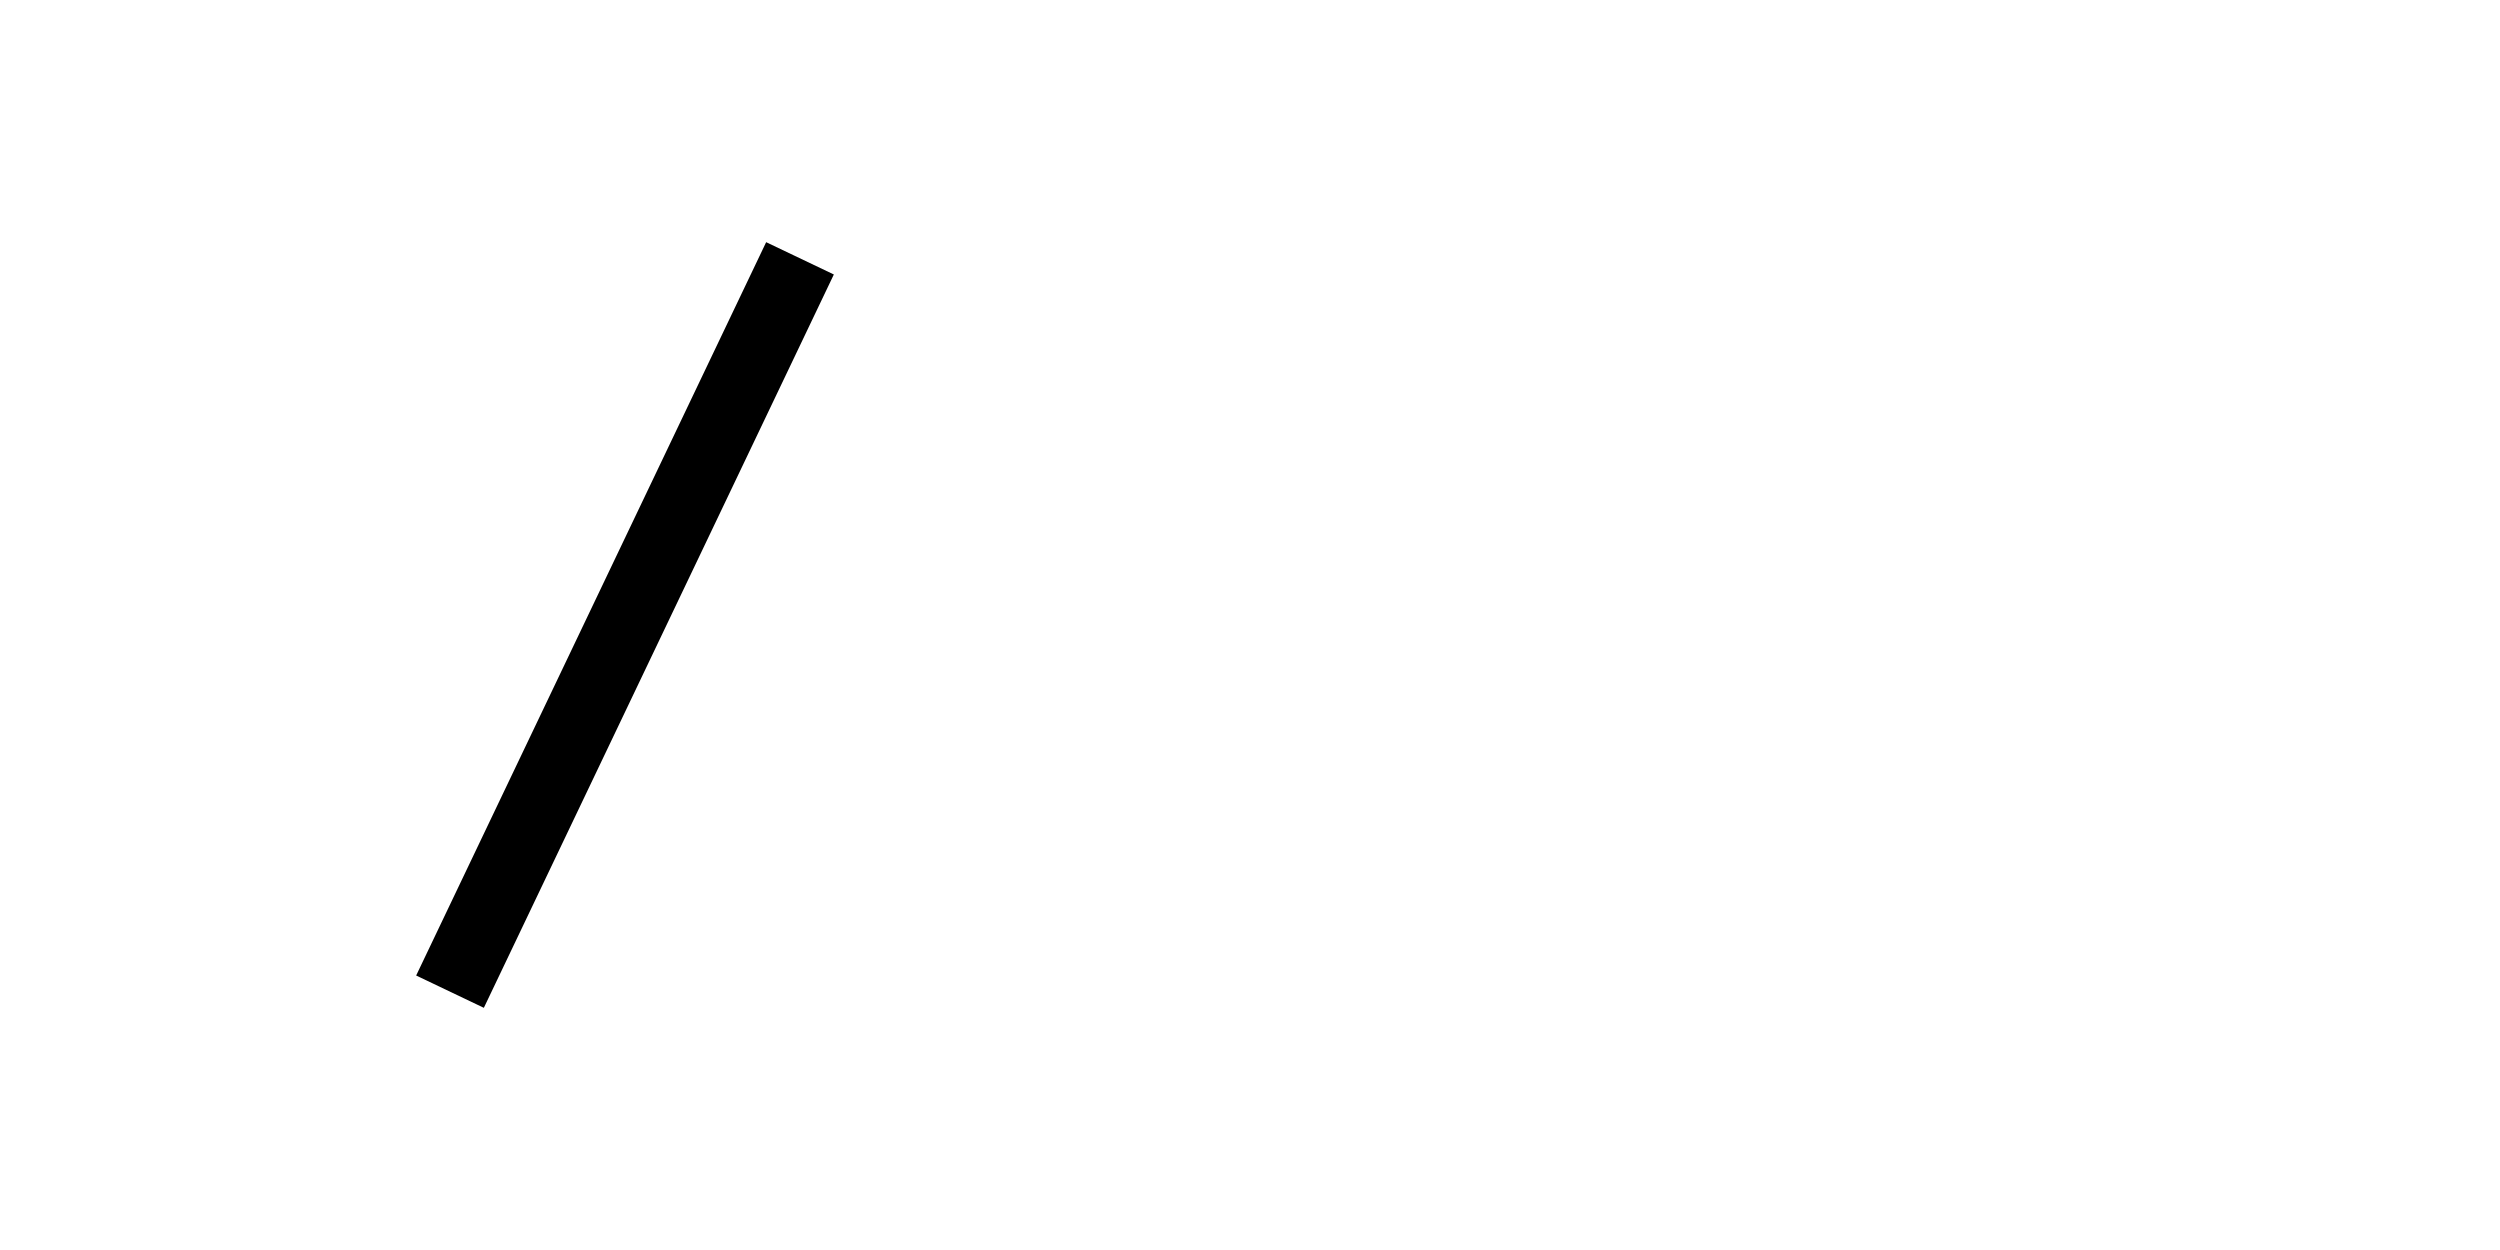
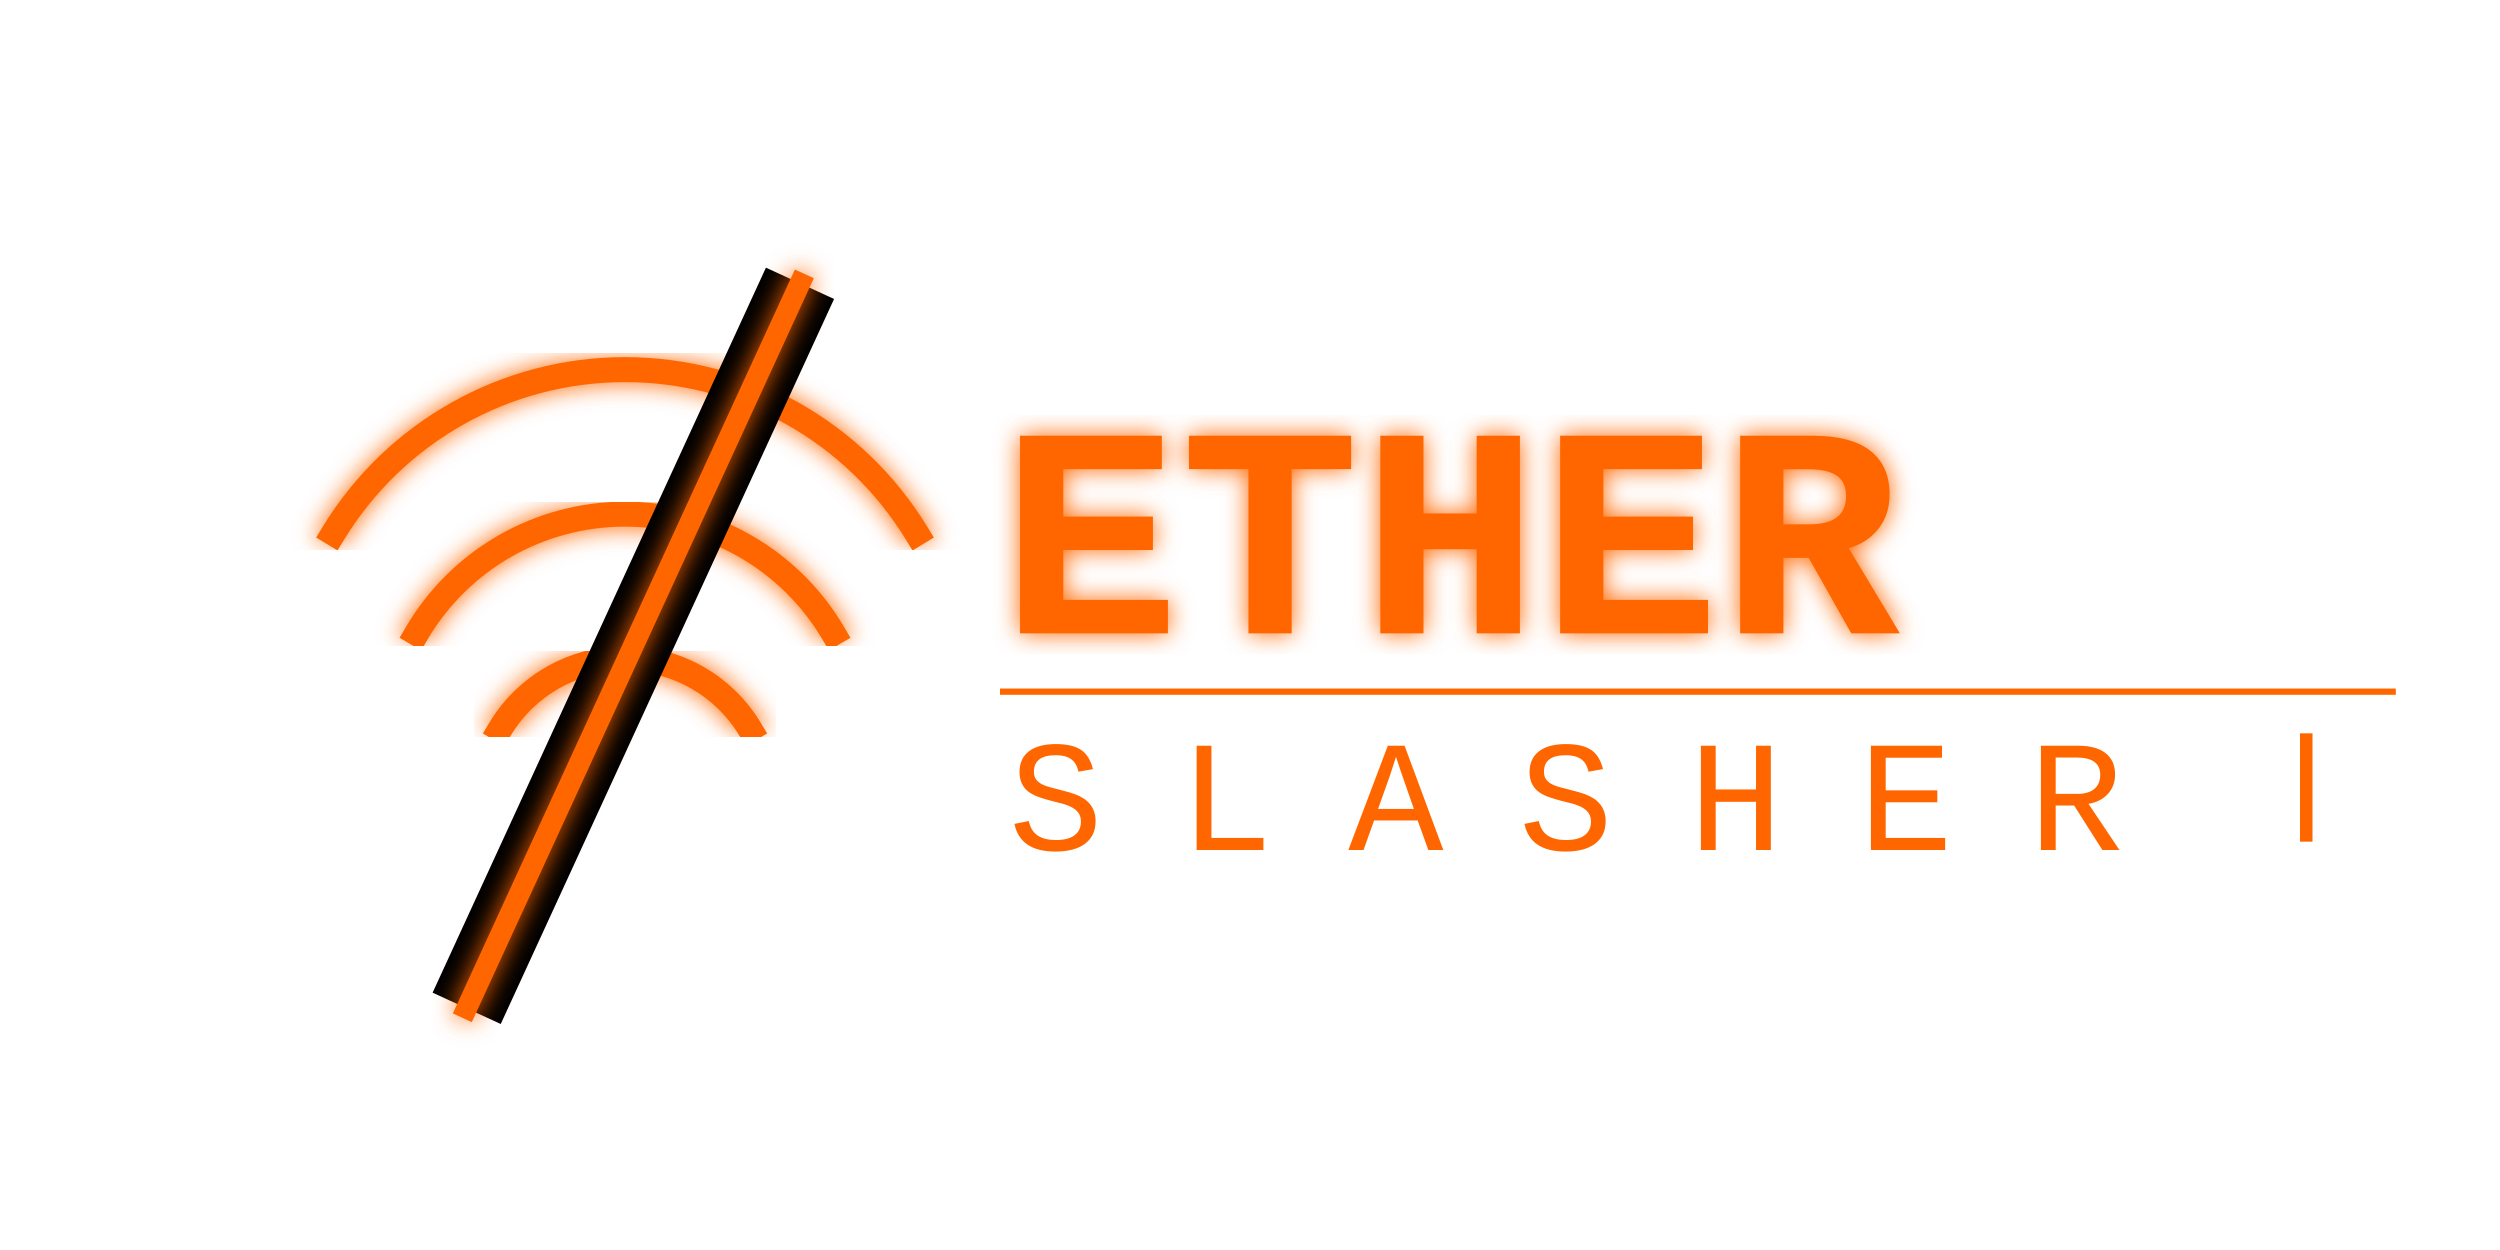
- <svg xmlns="http://www.w3.org/2000/svg" viewBox="0 0 600 300">
+ <svg xmlns="http://www.w3.org/2000/svg" viewBox="0 0 600 300" style="background:#000;width:100%;max-width:600px;display:block;margin:0 auto;">
  <defs>
    <filter id="glow">
      <feGaussianBlur stdDeviation="3" result="blur" />
      <feMerge>
        <feMergeNode in="blur" />
        <feMergeNode in="SourceGraphic" />
      </feMerge>
    </filter>
    <style>
-       /* Slash: draw top→bottom */
-       #slash-line {
-         stroke-dasharray: 200;
-         stroke-dashoffset: 200;
-         animation: draw-slash 0.5s ease-out 0.1s forwards;
-       }
-       @keyframes draw-slash {
-         to { stroke-dashoffset: 0; }
-       }
-       /* WiFi arcs: appear sequentially */
-       #arc1 { opacity: 0; animation: fade-arc 0.3s ease-out 0.5s forwards; }
-       #arc2 { opacity: 0; animation: fade-arc 0.3s ease-out 0.7s forwards; }
-       #arc3 { opacity: 0; animation: fade-arc 0.3s ease-out 0.9s forwards; }
-       #dot1 { opacity: 0; animation: fade-arc 0.2s ease-out 0.4s forwards; }
-       @keyframes fade-arc {
-         from { opacity: 0; transform: translateY(4px); }
-         to   { opacity: 1; transform: translateY(0); }
-       }
-       /* Text: appear after slash */
-       #text-ether   { opacity: 0; animation: fade-text 0.4s ease-out 0.55s forwards; }
-       #text-slasher { opacity: 0; animation: fade-text 0.4s ease-out 0.75s forwards; }
-       #text-sub     { opacity: 0; animation: fade-text 0.4s ease-out 0.95s forwards; }
-       #line-div     { opacity: 0; animation: fade-text 0.3s ease-out 0.6s forwards; }
-       #slash-cap1, #slash-cap2 { opacity: 0; animation: fade-arc 0.3s ease-out 0.5s forwards; }
-       @keyframes fade-text {
-         from { opacity: 0; }
-         to   { opacity: 1; }
-       }
-     </style>
+     @keyframes slash-in{0%{stroke-dashoffset:200;opacity:0}60%{stroke-dashoffset:0;opacity:1}100%{stroke-dashoffset:0;opacity:1}}
+     @keyframes tick-in{0%,40%{opacity:0}80%,100%{opacity:1}}
+     @keyframes text-in{0%,30%{opacity:0;letter-spacing:20px}80%,100%{opacity:1;letter-spacing:6px}}
+     @keyframes sub-in{0%,50%{opacity:0}90%,100%{opacity:0.85}}
+     @keyframes line-in{0%,45%{opacity:0;transform:scaleX(0)}85%,100%{opacity:0.5;transform:scaleX(1)}}
+     @keyframes arc1-pulse{0%,20%{opacity:0}50%{opacity:0.95}70%{opacity:0.3}85%{opacity:0.95}100%{opacity:0.3}}
+     @keyframes arc2-pulse{0%,30%{opacity:0}60%{opacity:0.7}75%{opacity:0.15}90%{opacity:0.7}100%{opacity:0.15}}
+     @keyframes arc3-pulse{0%,40%{opacity:0}70%{opacity:0.45}82%{opacity:0.08}95%{opacity:0.45}100%{opacity:0.08}}
+     @keyframes cursor-blink{0%,49%{opacity:1}50%,100%{opacity:0}}
+   </style>
  </defs>
-   <g transform="translate(150,155)" filter="url(#glow)">
-     <circle id="dot1" cx="0" cy="50" r="7" fill="#ff6600" />
-     <path id="arc1" d="M -28,-8 A 58,58 0 0,1 28,-8" fill="none" stroke="#ff6600" stroke-width="7" stroke-linecap="square" opacity="0.9" />
-     <path id="arc2" d="M -55,-38 A 90,90 0 0,1 55,-38" fill="none" stroke="#ff6600" stroke-width="7" stroke-linecap="square" opacity="0.65" />
-     <path id="arc3" d="M -82,-68 A 122,122 0 0,1 82,-68" fill="none" stroke="#ff6600" stroke-width="7" stroke-linecap="square" opacity="0.4" />
-   </g>
-   <line x1="108" y1="238" x2="192" y2="62" stroke="#000" stroke-width="18" />
-   <line id="slash-line" x1="108" y1="238" x2="192" y2="62" stroke="#ff6600" stroke-width="5" stroke-linecap="square" filter="url(#glow)" />
-   <line id="slash-cap1" x1="96" y1="244" x2="120" y2="244" stroke="#ff6600" stroke-width="3" stroke-linecap="square" />
-   <line id="slash-cap2" x1="180" y1="56" x2="204" y2="56" stroke="#ff6600" stroke-width="3" stroke-linecap="square" />
-   <text id="text-ether" x="220" y="148" font-family="'Courier New', monospace" font-size="72" font-weight="700" fill="#ff6600" letter-spacing="6" filter="url(#glow)">ETHER</text>
-   <line id="line-div" x1="220" y1="162" x2="560" y2="162" stroke="#ff6600" stroke-width="1.5" opacity="0.5" />
-   <text id="text-slasher" x="222" y="200" font-family="'Courier New', monospace" font-size="38" font-weight="400" fill="#ff6600" letter-spacing="18" opacity="0.85">SLASHER</text>
-   <text id="text-sub" x="222" y="228" font-family="'Courier New', monospace" font-size="13" fill="#ff6600" letter-spacing="4" opacity="0.4">WIFI AUDIT PLATFORM</text>
+   <circle cx="150" cy="210" r="0" fill="#ff6600" filter="url(#glow)">
+     <animate attributeName="r" values="0;0;9;7" dur="1.8s" fill="freeze" />
+     <animate attributeName="opacity" values="0;0;1;1" dur="1.8s" fill="freeze" />
+   </circle>
+   <path d="M 120,175 A 35,35 0 0,1 180,175" fill="none" stroke="#ff6600" stroke-width="6" stroke-linecap="square" filter="url(#glow)" style="animation:arc1-pulse 2s 1.5s ease-in-out infinite" />
+   <path d="M 100,152 A 58,58 0 0,1 200,152" fill="none" stroke="#ff6600" stroke-width="6" stroke-linecap="square" filter="url(#glow)" style="animation:arc2-pulse 2s 1.7s ease-in-out infinite" />
+   <path d="M 80,128 A 82,82 0 0,1 220,128" fill="none" stroke="#ff6600" stroke-width="6" stroke-linecap="square" filter="url(#glow)" style="animation:arc3-pulse 2s 1.9s ease-in-out infinite" />
+   <line x1="112" y1="242" x2="192" y2="68" stroke="#000" stroke-width="18" />
+   <line x1="112" y1="242" x2="192" y2="68" stroke="#ff6600" stroke-width="5" stroke-linecap="square" filter="url(#glow)" stroke-dasharray="200" style="animation:slash-in 1.2s ease-out forwards" />
+   <line x1="99" y1="248" x2="125" y2="248" stroke="#ff6600" stroke-width="3" stroke-linecap="square" filter="url(#glow)" style="animation:tick-in 1.5s ease-out forwards" />
+   <line x1="179" y1="62" x2="205" y2="62" stroke="#ff6600" stroke-width="3" stroke-linecap="square" filter="url(#glow)" style="animation:tick-in 1.5s ease-out forwards" />
+   <text x="240" y="152" font-family="'Courier New', monospace" font-size="72" font-weight="700" fill="#ff6600" filter="url(#glow)" style="animation:text-in 1.6s ease-out forwards">ETHER</text>
+   <line x1="240" y1="166" x2="575" y2="166" stroke="#ff6600" stroke-width="1.5" style="transform-origin:240px 166px;animation:line-in 1.8s ease-out forwards" />
+   <text x="242" y="204" font-family="'Courier New', monospace" font-size="38" font-weight="400" fill="#ff6600" letter-spacing="18" style="animation:sub-in 2s ease-out forwards">SLASHER</text>
+   <text x="242" y="232" font-family="'Courier New', monospace" font-size="13" fill="#ff6600" letter-spacing="4" opacity="0" style="animation:sub-in 2.2s ease-out forwards">WIFI AUDIT PLATFORM</text>
+   <rect x="552" y="176" width="3" height="26" fill="#ff6600" style="animation:cursor-blink 1s 2.2s infinite" />
</svg>
